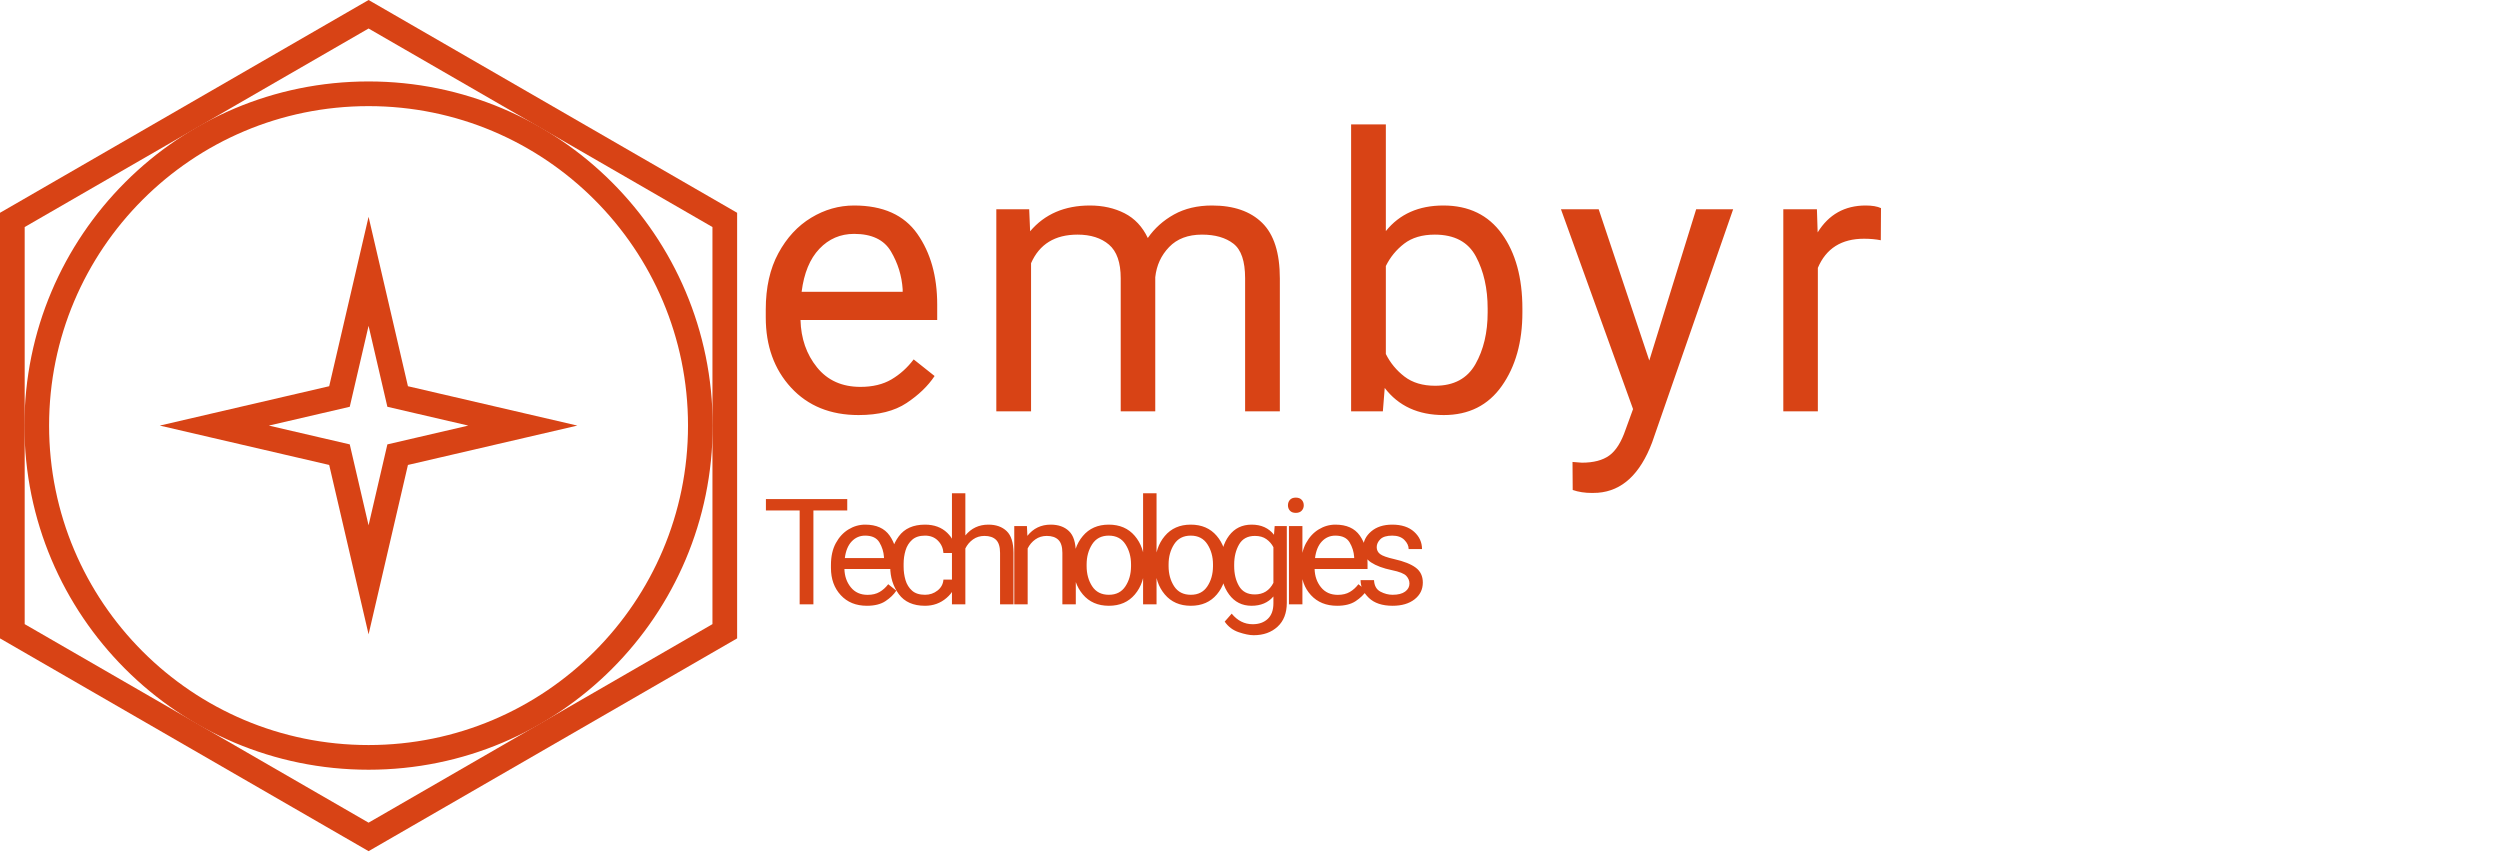
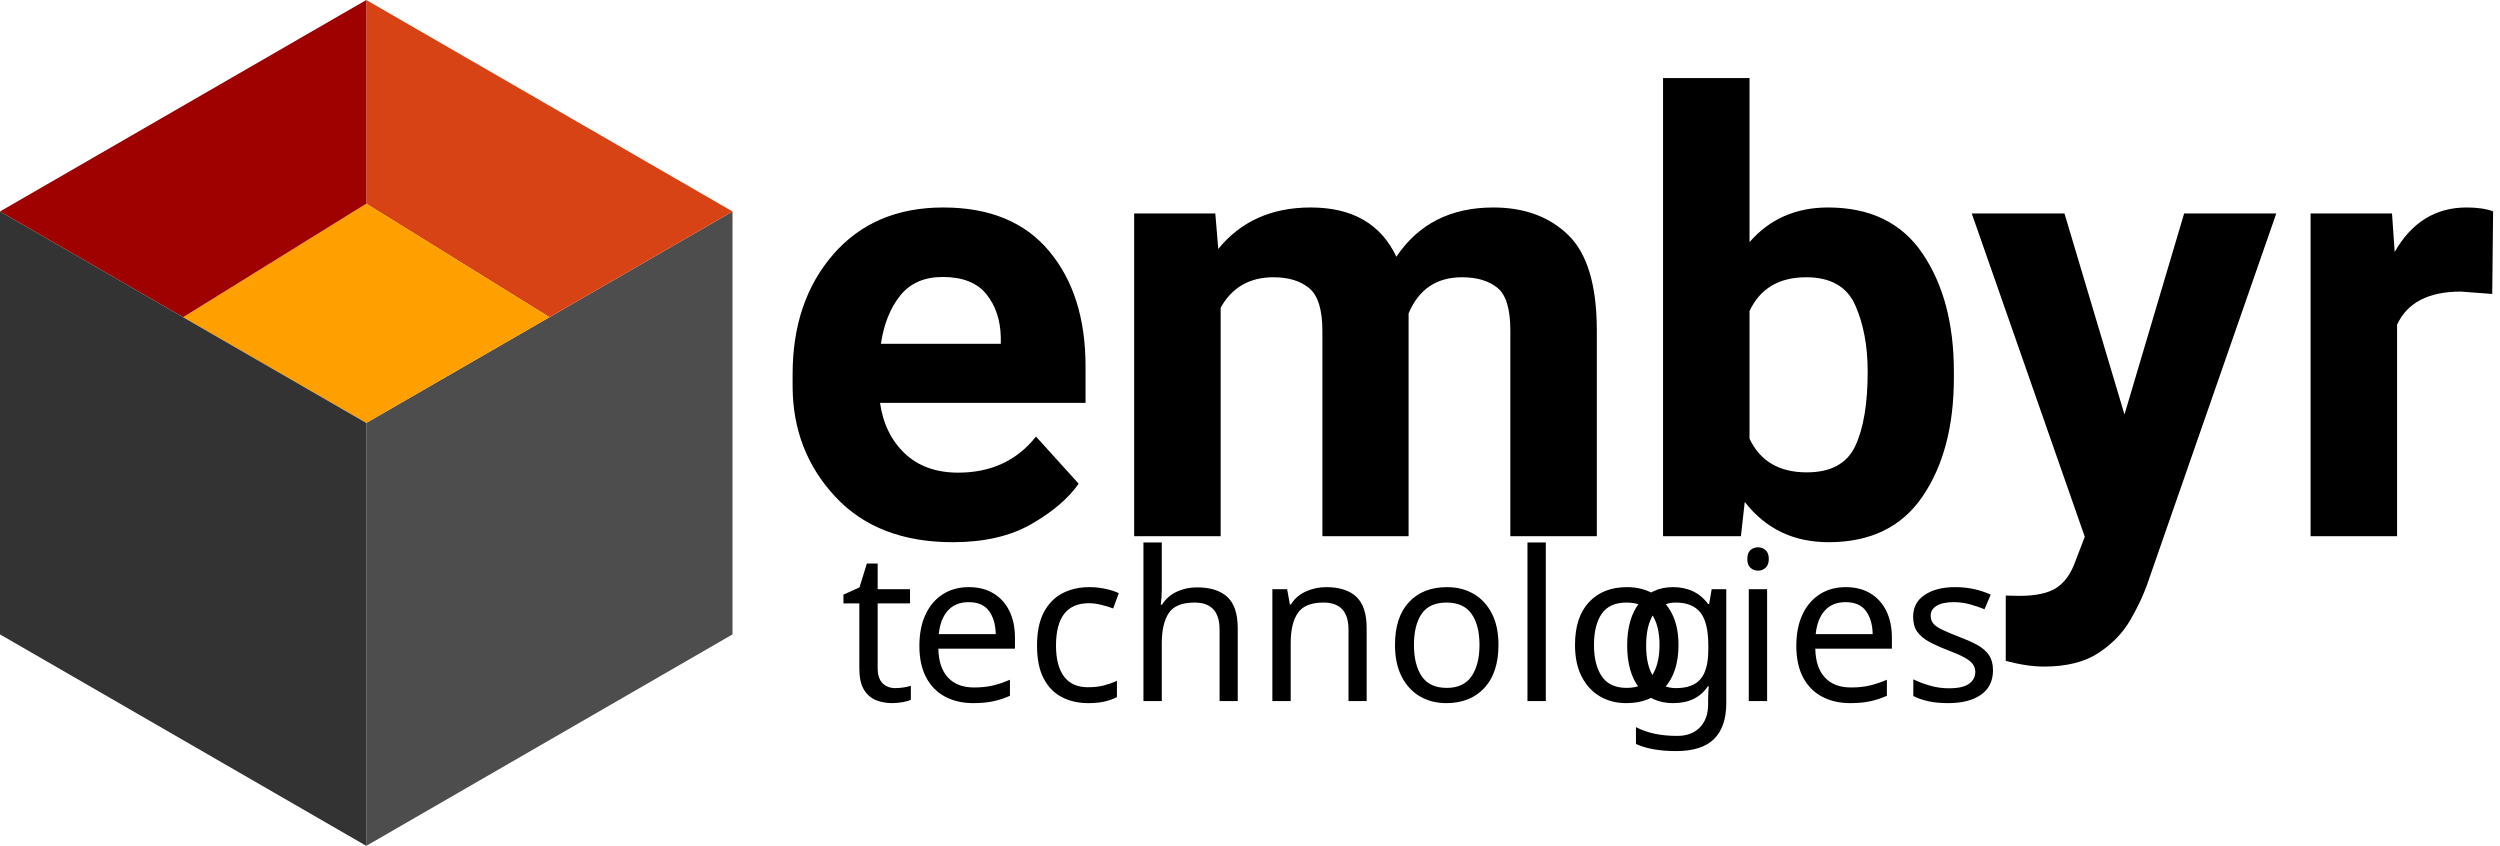
- <svg xmlns="http://www.w3.org/2000/svg" id="Layer_1" data-name="Layer 1" viewBox="0 0 1215.56 413.86">
+ <svg xmlns="http://www.w3.org/2000/svg" id="Layer_1" data-name="Layer 1" viewBox="0 0 671.15 227.08">
  <defs>
-     <style>.cls-1,.cls-8,.cls-9{fill:none;}.cls-2{font-size:186px;font-family:Roboto-Regular, Roboto;letter-spacing:0.06em;}.cls-2,.cls-5{fill:#d84315;}.cls-3{letter-spacing:0.05em;}.cls-4{letter-spacing:0.06em;}.cls-5{font-size:72px;font-family:Roboto;}.cls-6{letter-spacing:-0.13em;}.cls-7{clip-path:url(#clip-path);}.cls-8,.cls-9{stroke:#d84315;stroke-miterlimit:10;}.cls-8{stroke-width:12px;}</style>
-     <clipPath id="clip-path" transform="translate(-0.3 -31.89)">
-       <rect class="cls-1" x="-60.5" y="-1.18" width="480" height="480" />
-     </clipPath>
+     <style>.cls-1{font-size:164px;font-family:Roboto-Bold, Roboto;font-weight:700;}.cls-2{letter-spacing:-0.01em;}.cls-3{fill:#4d4d4d;}.cls-4{fill:#d84315;}.cls-5{fill:#ffa000;}.cls-6{fill:#333;}.cls-7{fill:#9f0000;}.cls-8{font-size:56px;font-family:MyriadPro-Regular, Myriad Pro;}.cls-9{letter-spacing:-0.01em;}.cls-10{letter-spacing:-0.01em;}.cls-11{letter-spacing:0em;}</style>
  </defs>
-   <text class="cls-2" transform="translate(80 200)">
-     <tspan class="cls-3" x="283.88" y="0">embyr</tspan>
+   <text class="cls-1" transform="translate(206.94 143.95)">em<tspan class="cls-2" x="230.63" y="0">b</tspan>
+     <tspan x="322.07" y="0">yr</tspan>
  </text>
-   <text class="cls-5" transform="translate(370.64 293.84)">
-     <tspan class="cls-6">Technologies</tspan>
+   <polygon class="cls-3" points="196.65 56.77 196.65 170.31 98.33 227.08 98.33 113.54 147.49 85.16 196.65 56.77" />
+   <polygon class="cls-4" points="196.65 56.77 147.49 85.16 98.33 54.68 98.33 0 196.65 56.77" />
+   <polygon class="cls-5" points="147.49 85.16 98.33 113.54 49.16 85.16 98.33 54.68 147.49 85.16" />
+   <polygon class="cls-6" points="98.33 113.54 98.33 227.08 0 170.31 0 56.77 49.16 85.16 98.33 113.54" />
+   <polygon class="cls-7" points="98.33 0 98.33 54.68 49.16 85.16 0 56.77 98.33 0" />
+   <text class="cls-8" transform="translate(225.54 188.2)">
+     <tspan class="cls-9">t</tspan>
+     <tspan x="18.2" y="0">echnolo</tspan>
+     <tspan class="cls-10" x="208.21" y="0">g</tspan>
+     <tspan class="cls-11" x="239.17" y="0">ies</tspan>
  </text>
-   <g class="cls-7">
-     <polygon class="cls-8" points="6 106.93 6 306.93 179.21 406.93 352.41 306.93 352.41 106.93 179.21 6.93 6 106.93" />
-     <g class="cls-7">
-       <circle class="cls-8" cx="179.2" cy="206.93" r="161.33" />
-       <polygon class="cls-9" points="179.21 131.93 193.35 192.79 254.21 206.93 193.35 221.07 179.21 281.93 165.06 221.07 104.2 206.93 165.06 192.79 179.21 131.93" />
-       <polygon class="cls-8" points="179.21 131.93 193.35 192.79 254.21 206.93 193.35 221.07 179.21 281.93 165.06 221.07 104.2 206.93 165.06 192.79 179.21 131.93" />
-     </g>
-   </g>
</svg>
